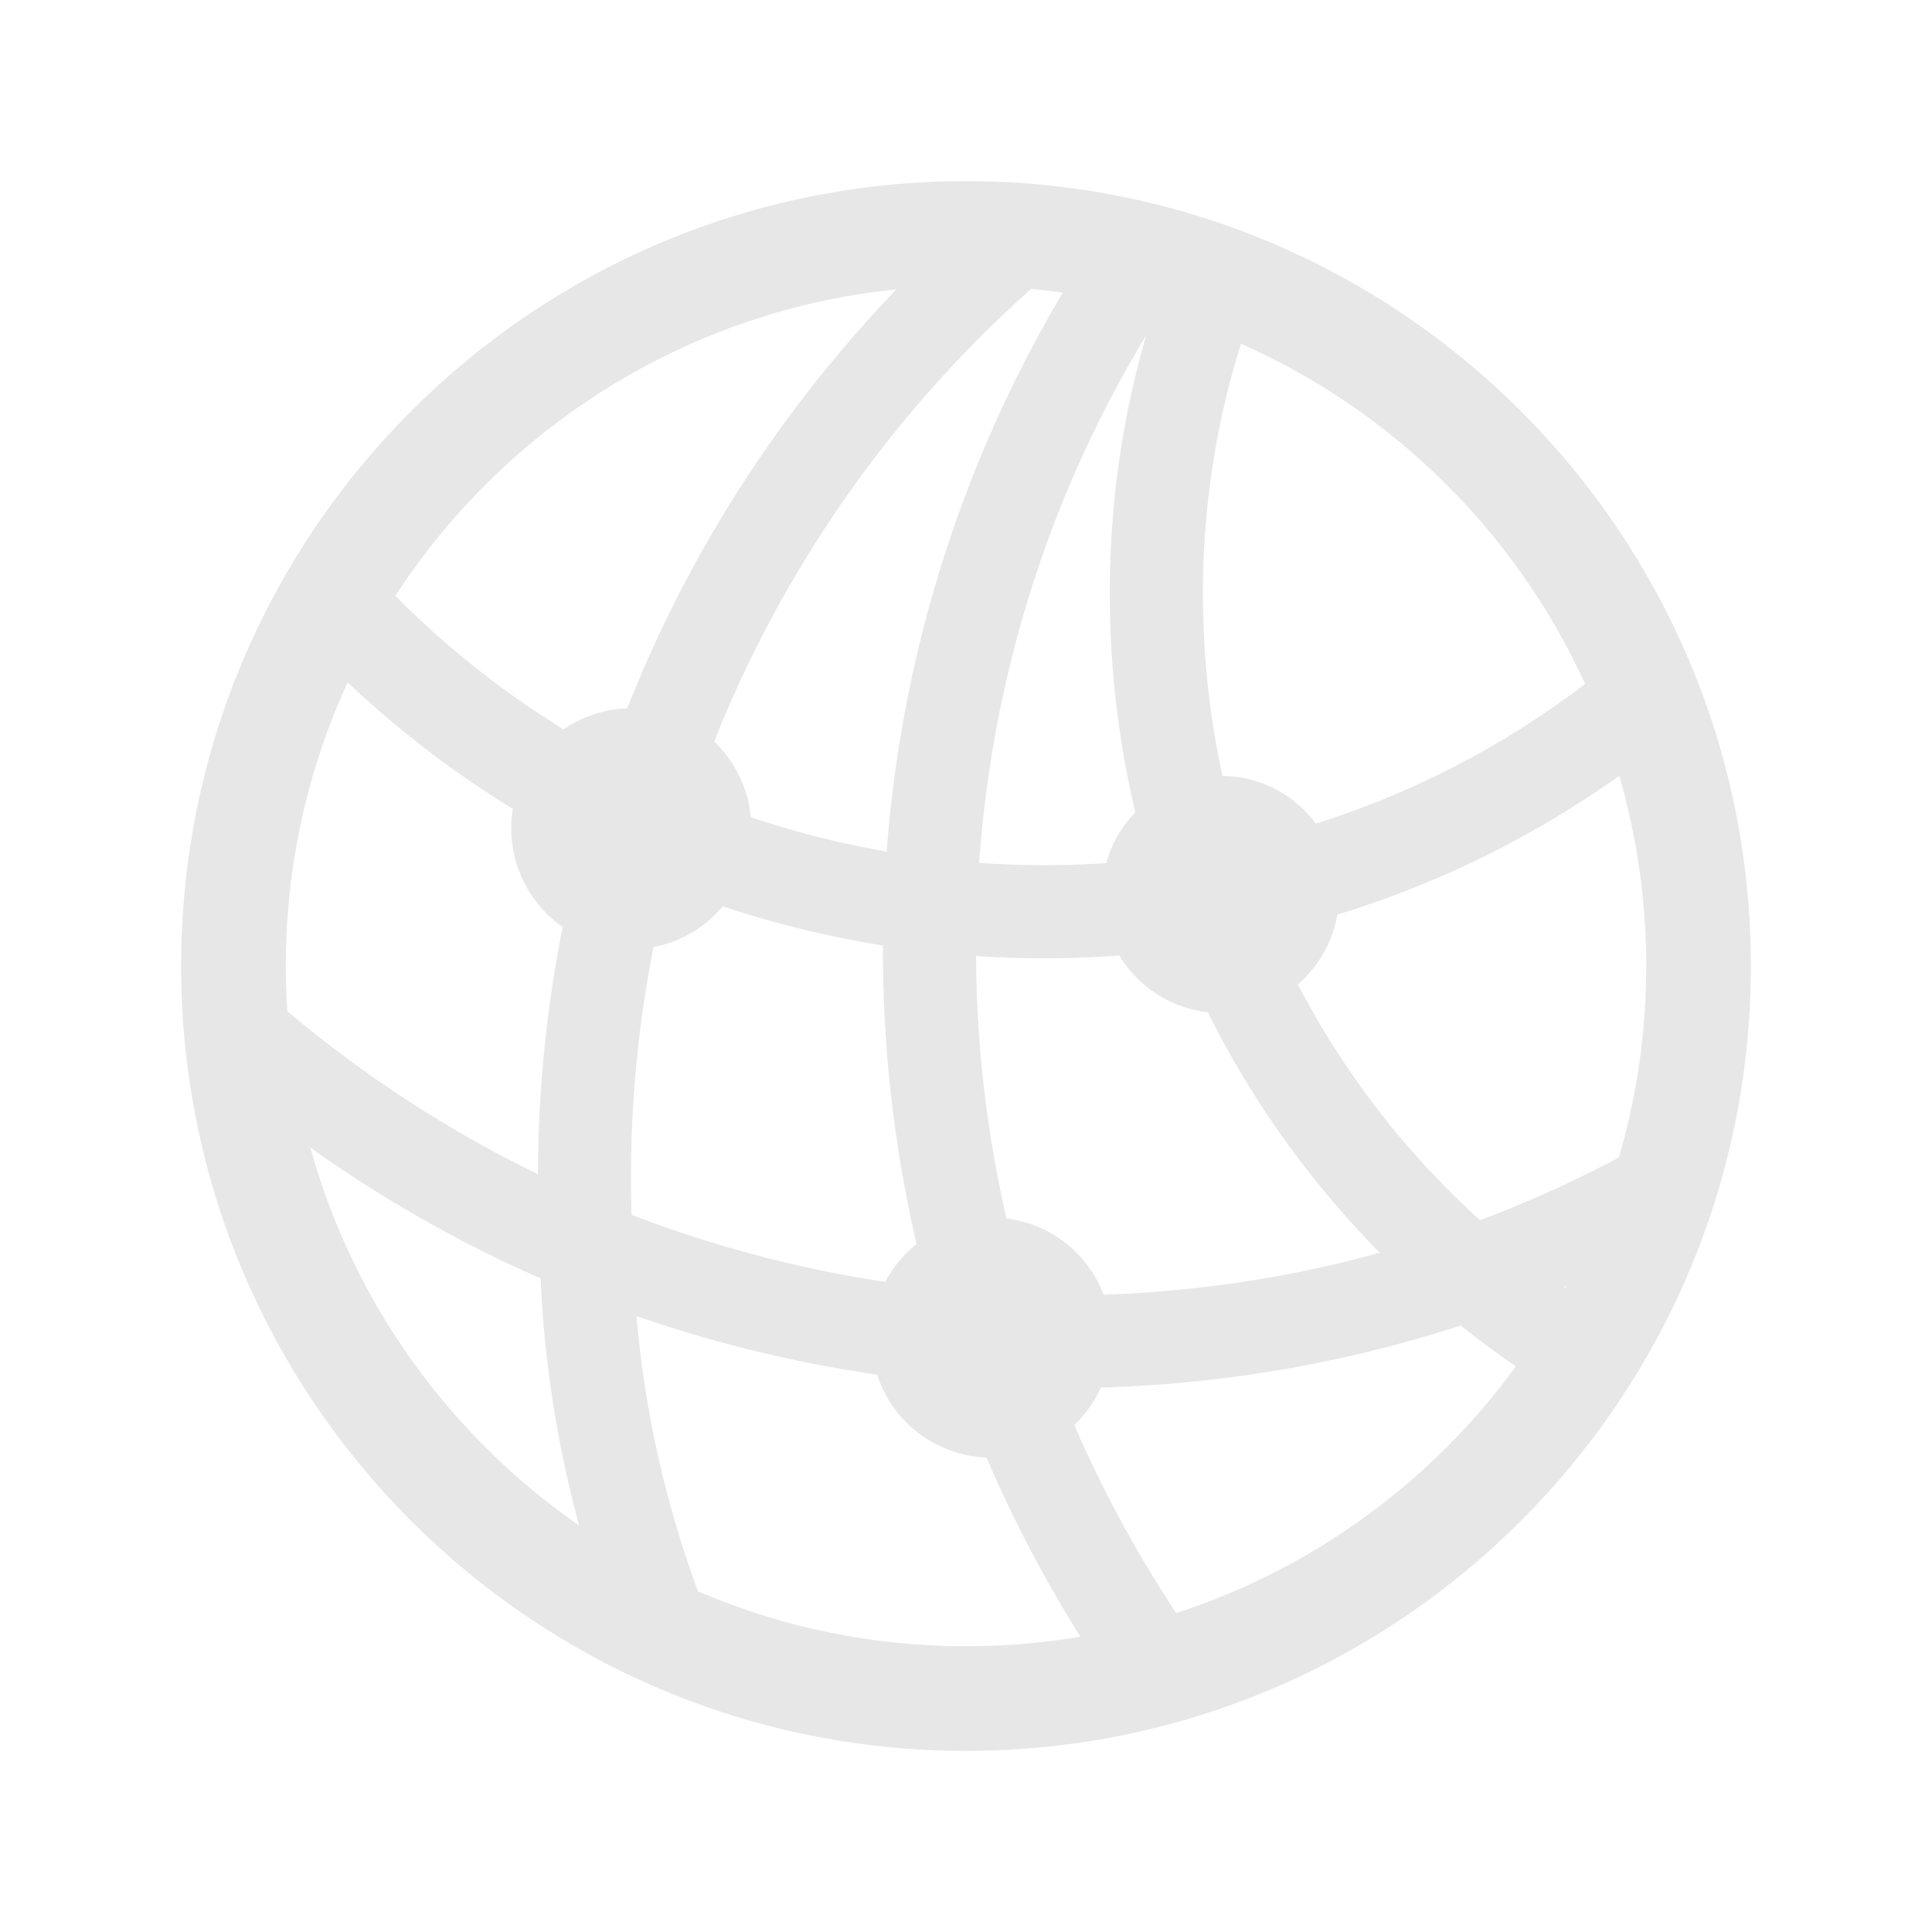
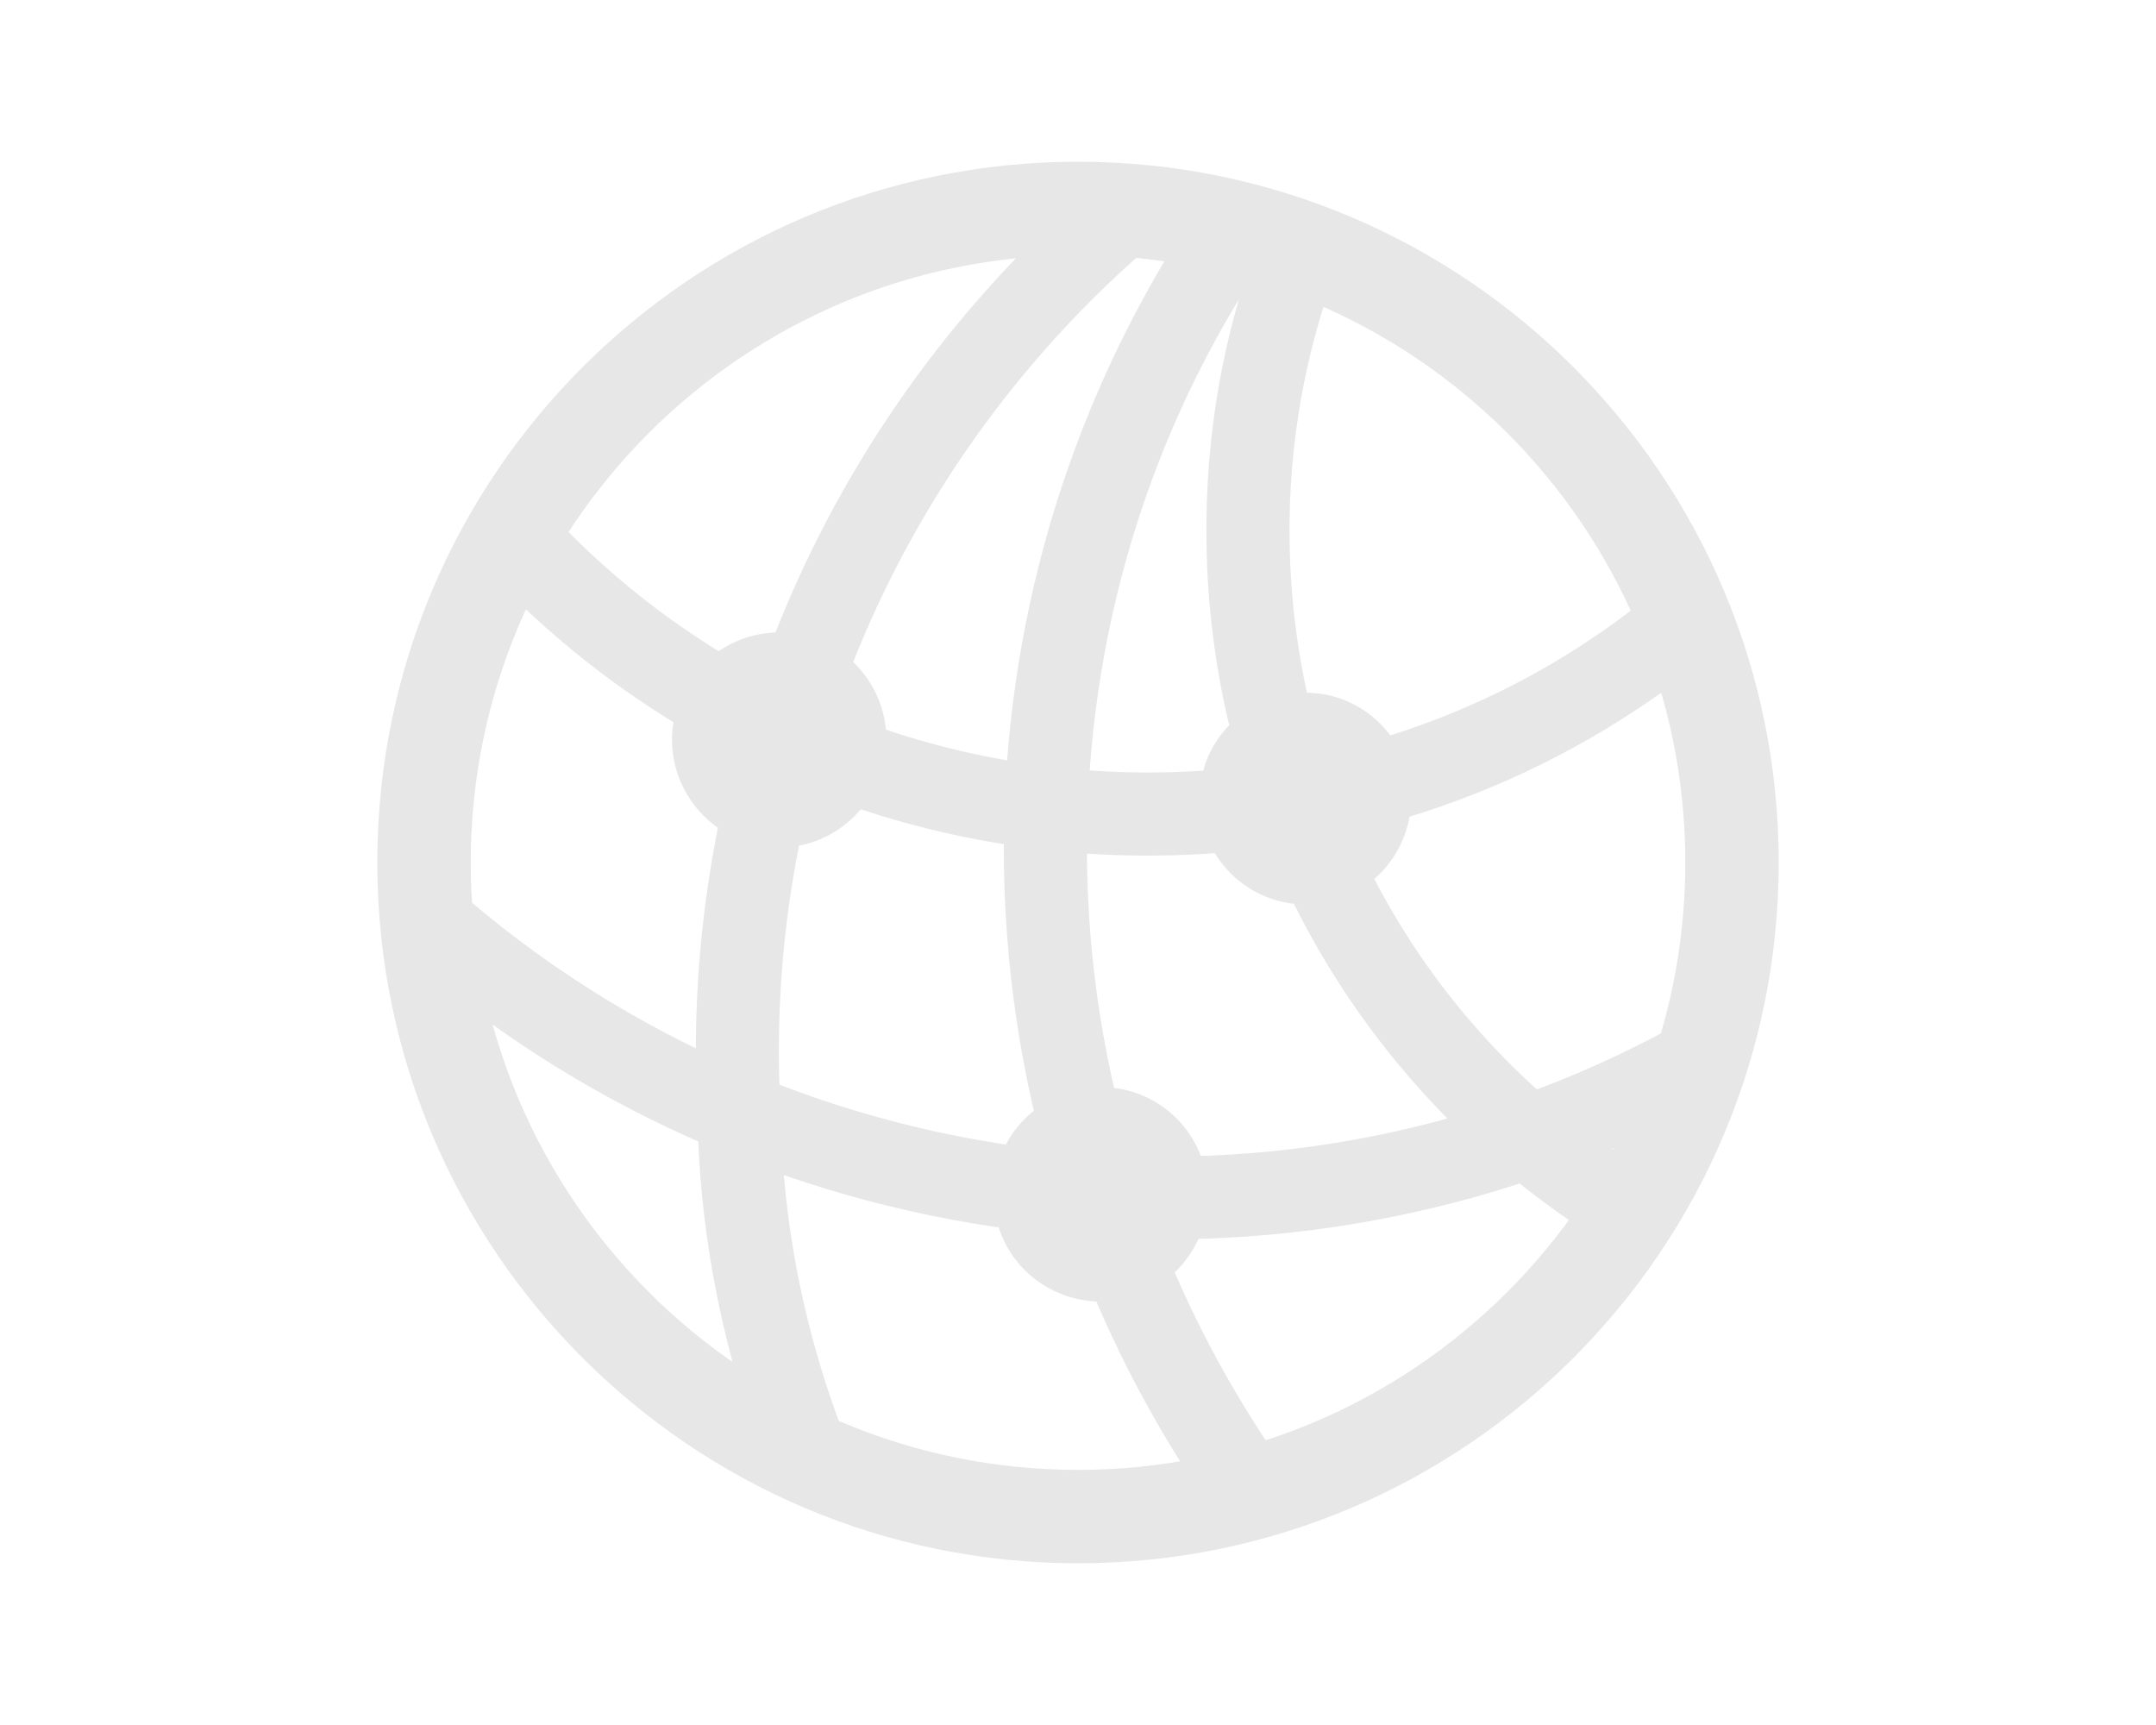
- <svg xmlns="http://www.w3.org/2000/svg" width="20" height="20" viewBox="0 0 16 16">
-   <g transform="translate(1.5 1.5) scale(0.501969)">
+ <svg xmlns="http://www.w3.org/2000/svg" width="25" height="20" viewBox="0 0 20 16">
+   <g transform="translate(3.5 1.5) scale(0.501969)">
    <path fill="#e7e7e7" fill-rule="nonzero" d="M2.044 7.566C5.180 10.905 9.598 12.835 14.295 12.822C18.002 12.810 21.519 11.578 24.388 9.318L23.664 7.896C21.049 10.080 17.761 11.273 14.295 11.286C9.801 11.299 5.599 9.344 2.755 5.992Z M0.686 14.815C7.287 20.452 16.732 21.506 24.350 17.520L24.311 15.780C16.910 20.059 7.452 18.992 1.066 13.089Z M6.982 23.537L8.798 23.956C7.947 21.912 7.490 19.754 7.452 17.532C7.097 11.223 9.813 5.205 14.663 1.231L13.038 0.597C8.227 4.862 5.573 11.070 5.916 17.558C5.941 19.589 6.310 21.595 6.982 23.537Z M15.349 24.794L16.783 24.159C14.409 20.808 13.114 16.834 13.114 12.683C13.114 8.747 14.257 4.989 16.402 1.790L14.904 1.257C12.733 4.659 11.578 8.607 11.578 12.683C11.578 17.062 12.898 21.239 15.349 24.794Z M22.826 20.071L23.854 18.903C19.589 16.453 16.923 11.972 16.859 6.995C16.834 5.218 17.151 3.453 17.786 1.828L16.301 1.409C15.628 3.187 15.298 5.065 15.323 7.008C15.387 12.403 18.243 17.329 22.826 20.071Z M7.439 12.670C8.519 12.670 9.407 11.769 9.407 10.677C9.407 9.585 8.519 8.696 7.439 8.696C6.335 8.696 5.446 9.585 5.446 10.677C5.446 11.769 6.335 12.670 7.439 12.670Z M17.164 13.724C18.230 13.724 19.106 12.848 19.106 11.756C19.106 10.689 18.230 9.813 17.164 9.813C16.072 9.813 15.196 10.689 15.196 11.756C15.196 12.848 16.072 13.724 17.164 13.724Z M13.381 21.062C14.473 21.062 15.349 20.186 15.349 19.081C15.349 17.989 14.473 17.101 13.381 17.101C12.276 17.101 11.388 17.989 11.388 19.081C11.388 20.186 12.276 21.062 13.381 21.062Z M12.949 25.898C20.097 25.898 25.898 20.097 25.898 12.949C25.898 5.802 20.097 0.000 12.949 0.000C5.802 0.000 0.000 5.802 0.000 12.949C0.000 20.097 5.802 25.898 12.949 25.898Z M12.949 24.172C6.754 24.172 1.727 19.145 1.727 12.949C1.727 6.754 6.754 1.727 12.949 1.727C19.145 1.727 24.172 6.754 24.172 12.949C24.172 19.145 19.145 24.172 12.949 24.172Z" />
  </g>
</svg>
